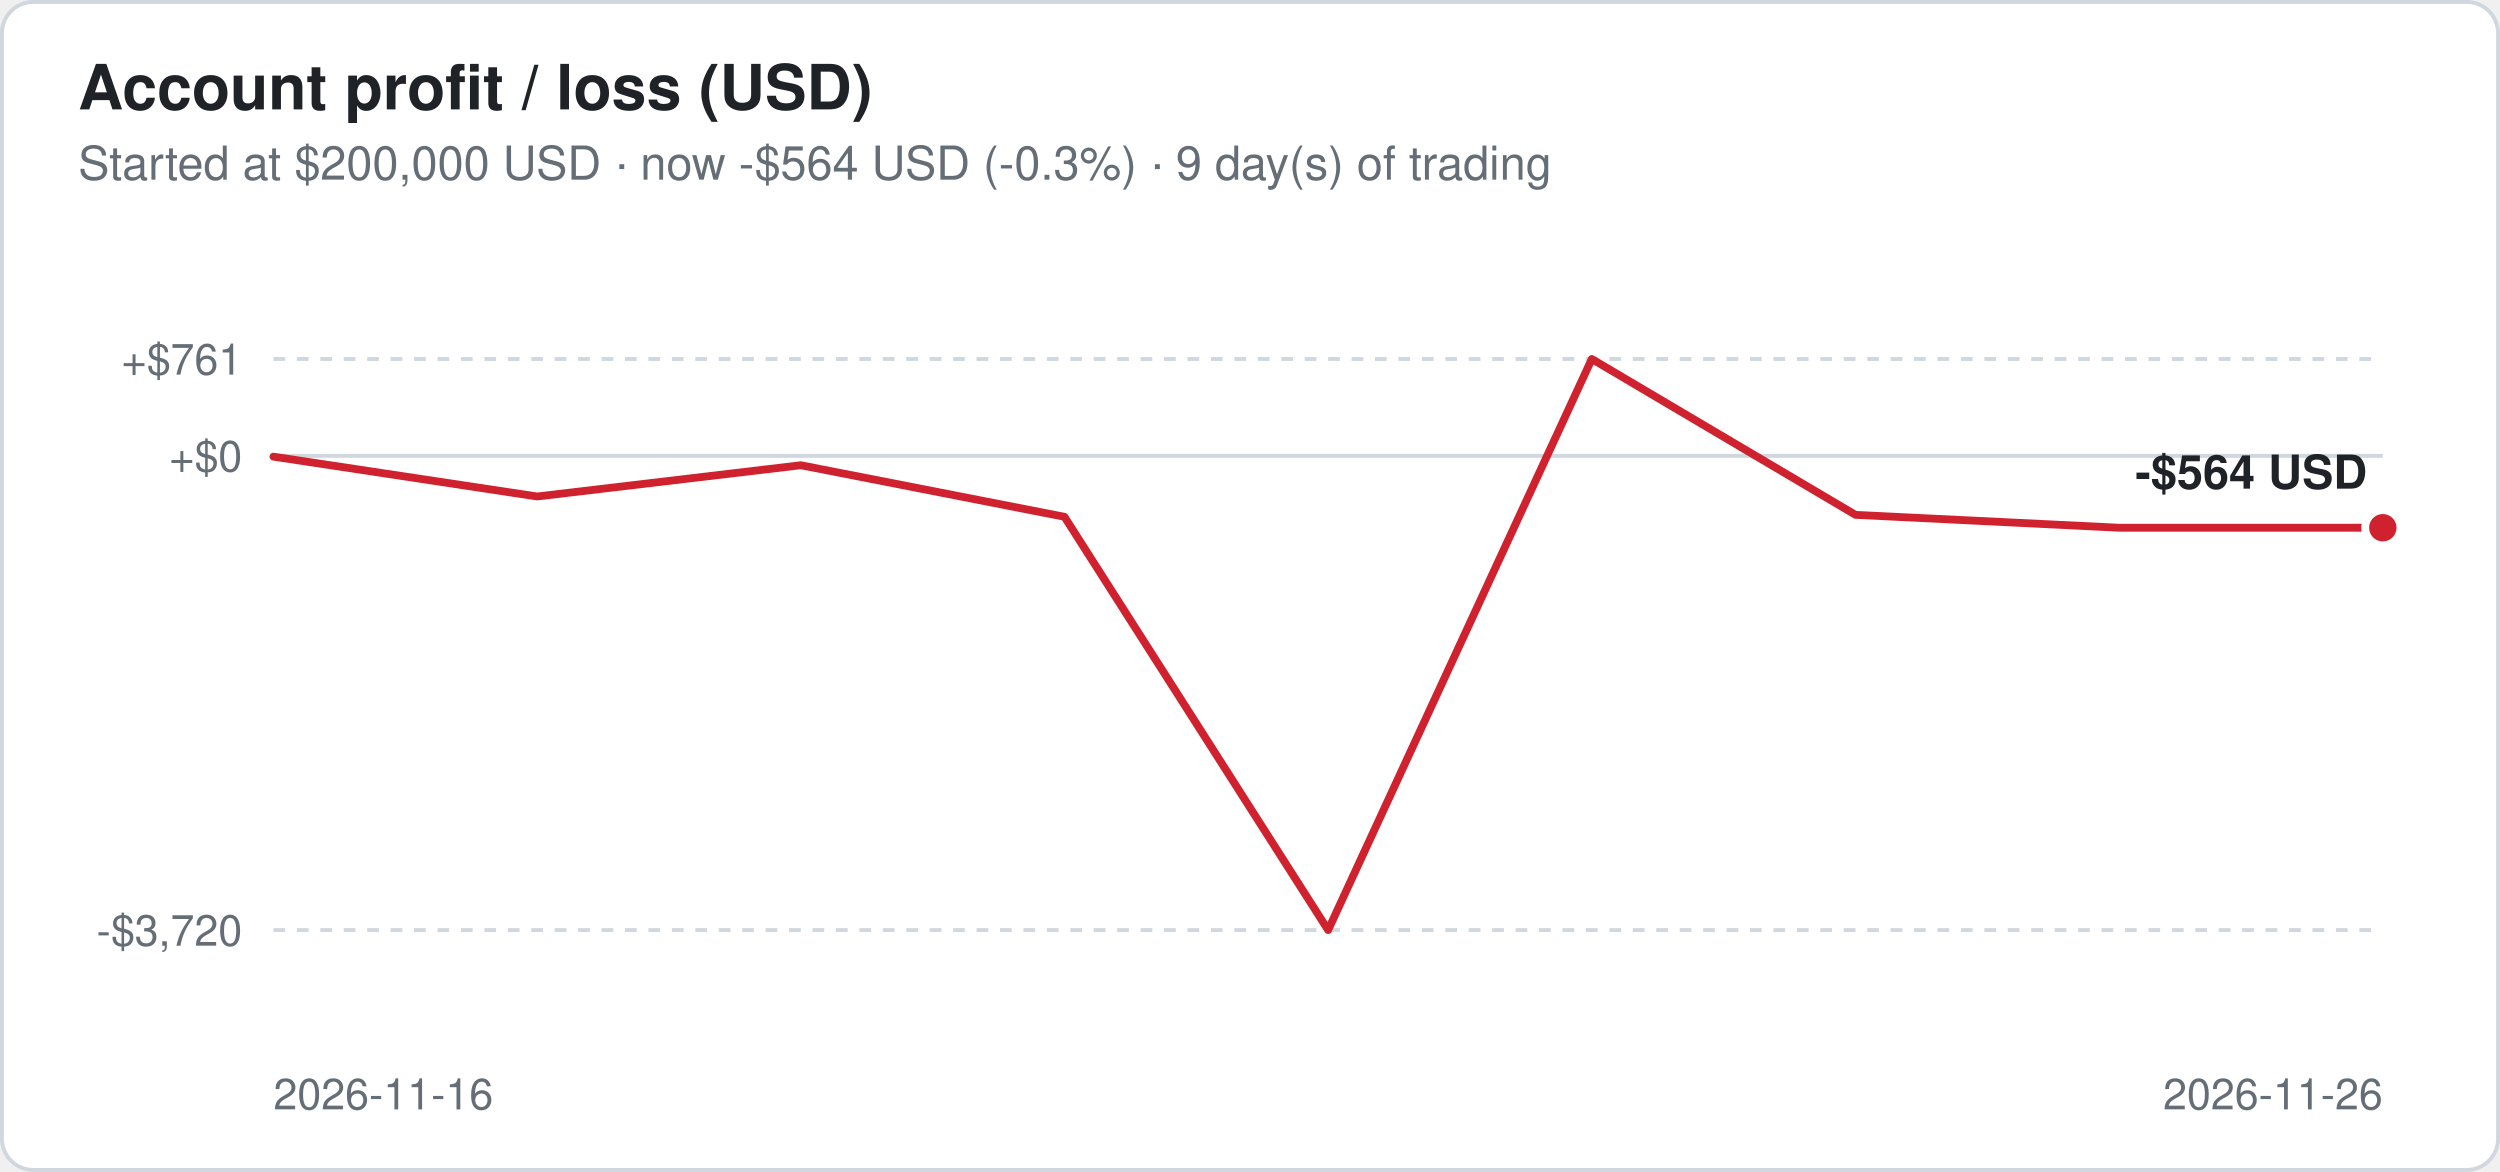
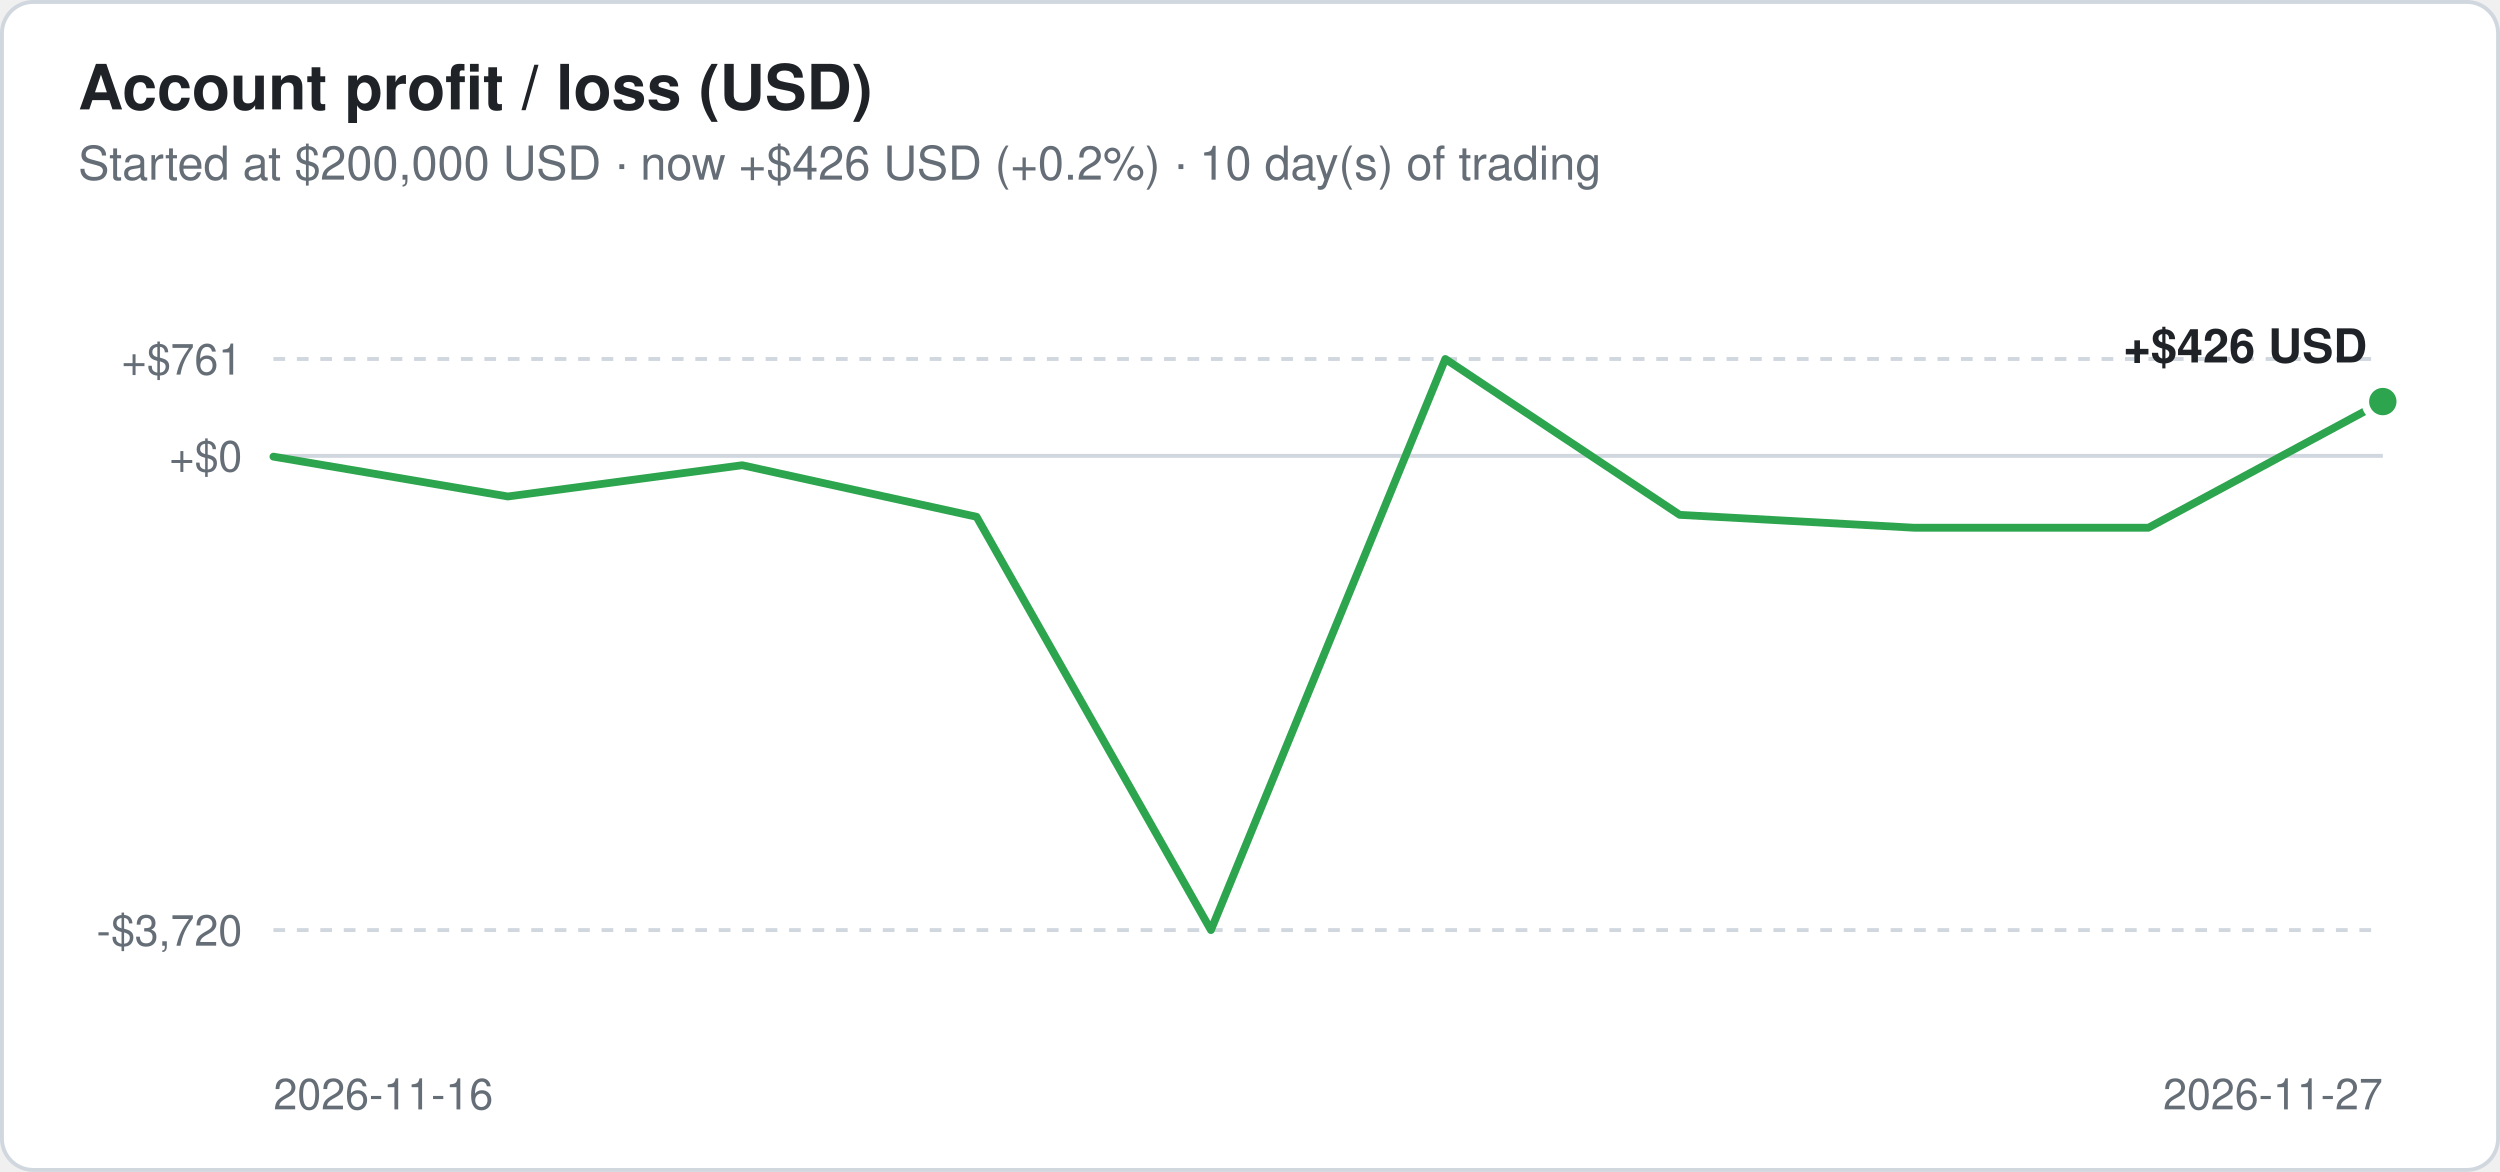
<svg xmlns="http://www.w3.org/2000/svg" width="640" height="300" viewBox="0 0 640 300" font-family="Helvetica, Arial, sans-serif">
  <rect x="0.5" y="0.5" width="639" height="299" rx="8" fill="#ffffff" stroke="#d0d7de" />
  <text x="20" y="28" font-size="16" font-weight="bold" fill="#1f2328">Account profit / loss (USD)</text>
-   <text x="20" y="46" font-size="12" fill="#656d76">Started at $200,000 USD · now -$564 USD (-0.3%) · 9 day(s) of trading</text>
+   <text x="20" y="46" font-size="12" fill="#656d76">Started at $200,000 USD · now +$426 USD (+0.2%) · 10 day(s) of trading</text>
  <line x1="70" x2="610" y1="238.1" y2="238.1" stroke="#d0d7de" stroke-width="1" stroke-dasharray="3 3" />
  <text x="62" y="242.1" font-size="11" text-anchor="end" fill="#656d76">-$3,720</text>
  <line x1="70" x2="610" y1="116.7" y2="116.7" stroke="#d0d7de" stroke-width="1" />
  <text x="62" y="120.7" font-size="11" text-anchor="end" fill="#656d76">+$0</text>
  <line x1="70" x2="610" y1="91.9" y2="91.9" stroke="#d0d7de" stroke-width="1" stroke-dasharray="3 3" />
  <text x="62" y="95.9" font-size="11" text-anchor="end" fill="#656d76">+$761</text>
-   <path d="M70.0,116.9 L137.5,127.1 L205.0,119.1 L272.5,132.3 L340.0,238.1 L407.5,91.9 L475.0,131.8 L542.5,135.1 L610.0,135.1" fill="none" stroke="#cf222e" stroke-width="2" stroke-linejoin="round" stroke-linecap="round" />
-   <circle cx="610.0" cy="135.1" r="4.5" fill="#cf222e" stroke="#ffffff" stroke-width="2" />
-   <text x="606.0" y="125.1" font-size="12" font-weight="bold" text-anchor="end" fill="#1f2328">-$564 USD</text>
+   <path d="M70.0,116.9 L130.0,127.1 L190.0,119.1 L250.0,132.3 L310.0,238.1 L370.0,91.9 L430.0,131.8 L490.0,135.1 L550.0,135.1 L610.0,102.8" fill="none" stroke="#2da44e" stroke-width="2" stroke-linejoin="round" stroke-linecap="round" />
+   <circle cx="610.0" cy="102.8" r="4.5" fill="#2da44e" stroke="#ffffff" stroke-width="2" />
+   <text x="606.0" y="92.8" font-size="12" font-weight="bold" text-anchor="end" fill="#1f2328">+$426 USD</text>
  <text x="70" y="284" font-size="11" fill="#656d76">2026-11-16</text>
-   <text x="610" y="284" font-size="11" text-anchor="end" fill="#656d76">2026-11-26</text>
+   <text x="610" y="284" font-size="11" text-anchor="end" fill="#656d76">2026-11-27</text>
</svg>
